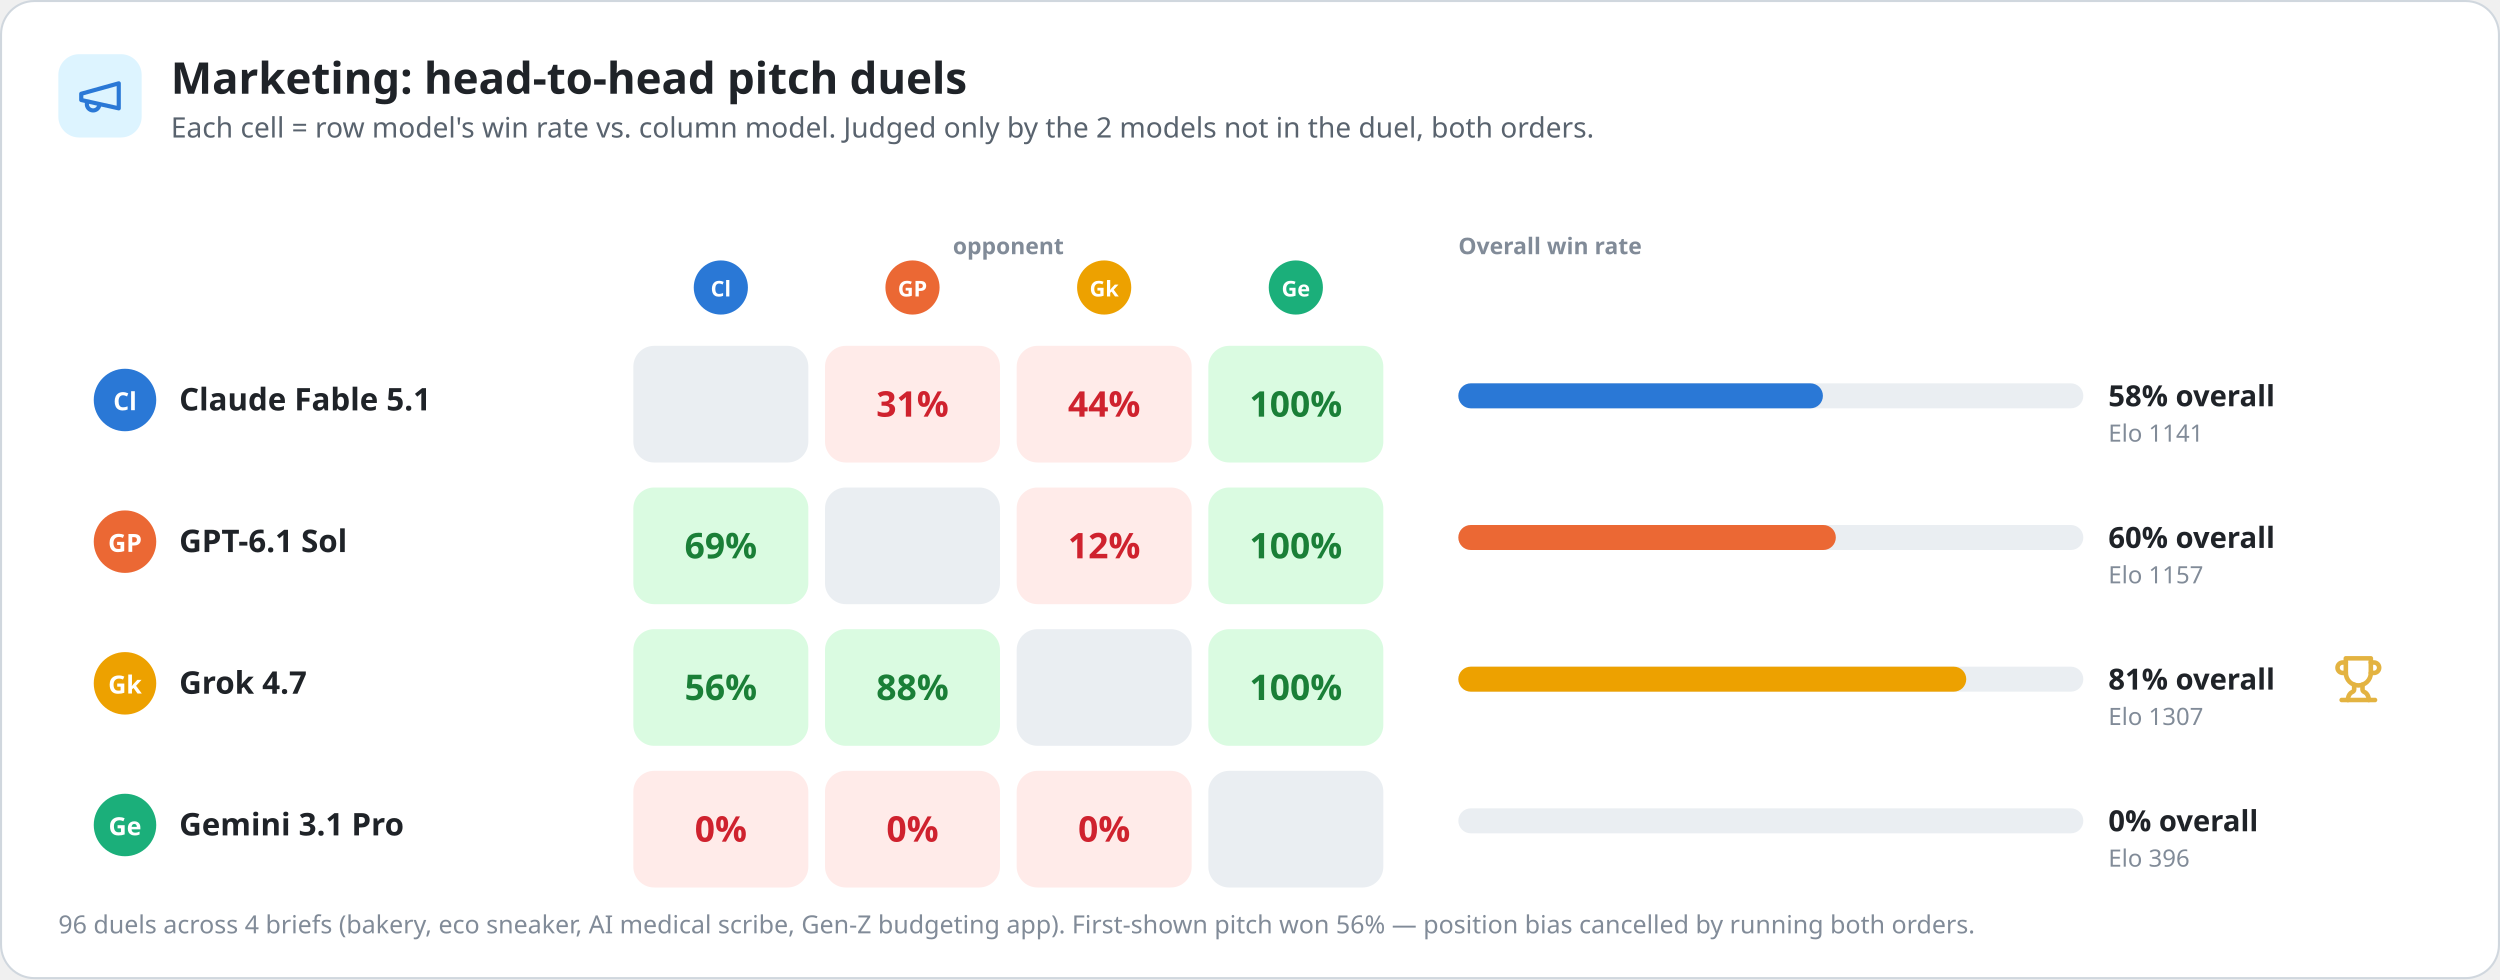
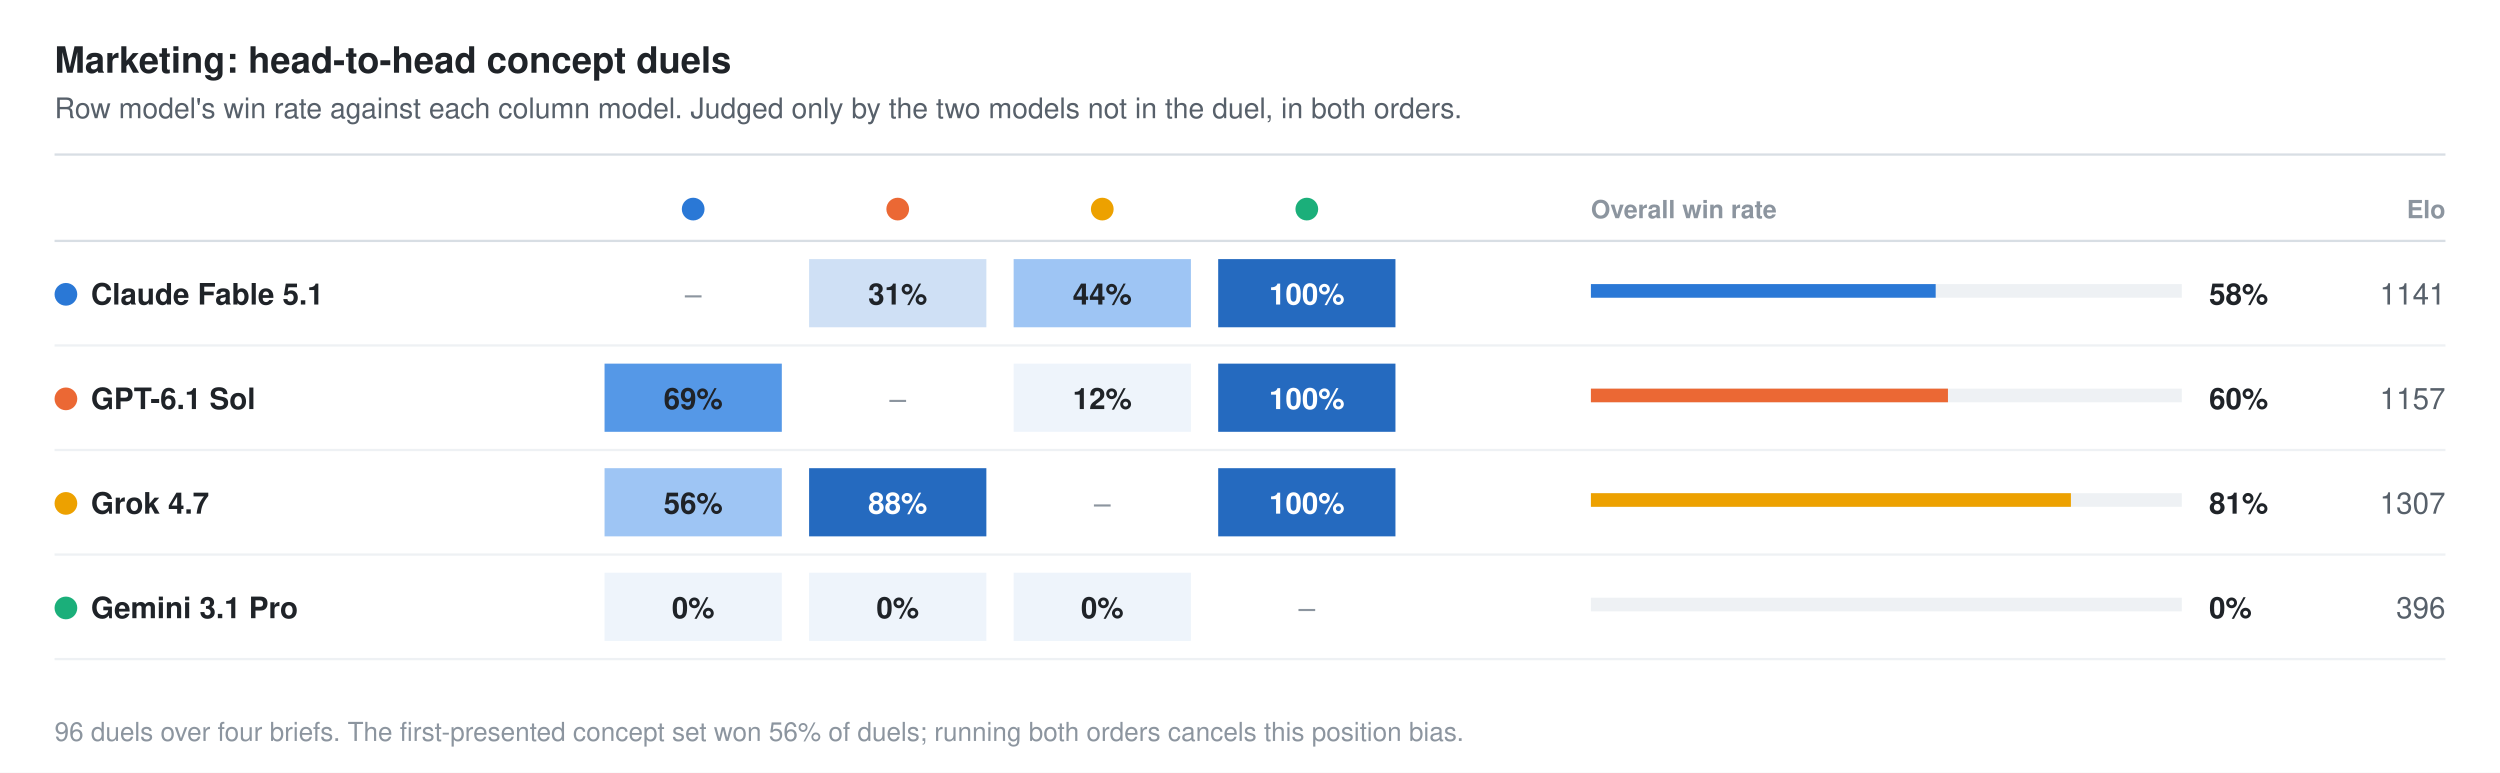
- <svg xmlns="http://www.w3.org/2000/svg" width="1200" height="470" viewBox="0 0 1200 470" role="img" aria-label="Pitch duels">
-   <rect x="0.5" y="0.5" width="1199" height="469" rx="16" fill="#ffffff" stroke="#d0d7de" />
-   <rect x="28" y="26" width="40" height="40" rx="10" fill="#ddf4ff" />
-   <g transform="translate(36.0,34.0) scale(1)" fill="none" stroke="#2a78d6" stroke-width="2" stroke-linecap="round" stroke-linejoin="round">
-     <path d="m3 11 18-5v12L3 14v-3z" />
-     <path d="M11.6 16.8a3 3 0 1 1-5.8-1.6" />
-   </g>
-   <text x="82.0" y="45.0" font-family="-apple-system,BlinkMacSystemFont,'Segoe UI','Noto Sans',Helvetica,Arial,sans-serif" font-size="21" font-weight="700" fill="#1f2328" text-anchor="start">Marketing: head-to-head pitch duels</text>
-   <text x="82.0" y="66.0" font-family="-apple-system,BlinkMacSystemFont,'Segoe UI','Noto Sans',Helvetica,Arial,sans-serif" font-size="13.5" font-weight="400" fill="#59636e" text-anchor="start">Each cell = row model's win rate vs. column model. Judged only by the 2 models not in the duel, both orders.</text>
-   <text x="484.0" y="122.0" font-family="-apple-system,BlinkMacSystemFont,'Segoe UI','Noto Sans',Helvetica,Arial,sans-serif" font-size="11" font-weight="600" fill="#818b98" text-anchor="middle">opponent</text>
-   <circle cx="346.0" cy="138" r="13" fill="#2a78d6" />
-   <text x="346.0" y="142.3" font-family="-apple-system,BlinkMacSystemFont,'Segoe UI','Noto Sans',Helvetica,Arial,sans-serif" font-size="10.4" font-weight="700" fill="#ffffff" text-anchor="middle">Cl</text>
-   <circle cx="438.0" cy="138" r="13" fill="#eb6834" />
-   <text x="438.0" y="142.3" font-family="-apple-system,BlinkMacSystemFont,'Segoe UI','Noto Sans',Helvetica,Arial,sans-serif" font-size="10.4" font-weight="700" fill="#ffffff" text-anchor="middle">GP</text>
-   <circle cx="530.0" cy="138" r="13" fill="#eda100" />
-   <text x="530.0" y="142.3" font-family="-apple-system,BlinkMacSystemFont,'Segoe UI','Noto Sans',Helvetica,Arial,sans-serif" font-size="10.4" font-weight="700" fill="#ffffff" text-anchor="middle">Gk</text>
-   <circle cx="622.0" cy="138" r="13" fill="#1baf7a" />
-   <text x="622.0" y="142.3" font-family="-apple-system,BlinkMacSystemFont,'Segoe UI','Noto Sans',Helvetica,Arial,sans-serif" font-size="10.4" font-weight="700" fill="#ffffff" text-anchor="middle">Ge</text>
-   <circle cx="60" cy="192" r="15" fill="#2a78d6" />
-   <text x="60.0" y="196.9" font-family="-apple-system,BlinkMacSystemFont,'Segoe UI','Noto Sans',Helvetica,Arial,sans-serif" font-size="12.0" font-weight="700" fill="#ffffff" text-anchor="middle">Cl</text>
-   <text x="86.0" y="197.0" font-family="-apple-system,BlinkMacSystemFont,'Segoe UI','Noto Sans',Helvetica,Arial,sans-serif" font-size="15" font-weight="700" fill="#1f2328" text-anchor="start">Claude Fable 5.1</text>
-   <rect x="304" y="166" width="84" height="56" rx="10" fill="#eaeef2" />
-   <rect x="396" y="166" width="84" height="56" rx="10" fill="#ffebe9" />
-   <text x="438.0" y="200.0" font-family="-apple-system,BlinkMacSystemFont,'Segoe UI','Noto Sans',Helvetica,Arial,sans-serif" font-size="17" font-weight="800" fill="#cf222e" text-anchor="middle">31%</text>
-   <rect x="488" y="166" width="84" height="56" rx="10" fill="#ffebe9" />
-   <text x="530.0" y="200.0" font-family="-apple-system,BlinkMacSystemFont,'Segoe UI','Noto Sans',Helvetica,Arial,sans-serif" font-size="17" font-weight="800" fill="#cf222e" text-anchor="middle">44%</text>
-   <rect x="580" y="166" width="84" height="56" rx="10" fill="#dafbe1" />
-   <text x="622.0" y="200.0" font-family="-apple-system,BlinkMacSystemFont,'Segoe UI','Noto Sans',Helvetica,Arial,sans-serif" font-size="17" font-weight="800" fill="#1a7f37" text-anchor="middle">100%</text>
-   <rect x="700" y="184" width="300" height="12" rx="6" fill="#eaeef2" />
-   <rect x="700" y="184" width="175.0" height="12" rx="6" fill="#2a78d6" />
-   <text x="1012.0" y="195.0" font-family="-apple-system,BlinkMacSystemFont,'Segoe UI','Noto Sans',Helvetica,Arial,sans-serif" font-size="14" font-weight="700" fill="#1f2328" text-anchor="start">58% overall</text>
-   <text x="1012.0" y="212.0" font-family="-apple-system,BlinkMacSystemFont,'Segoe UI','Noto Sans',Helvetica,Arial,sans-serif" font-size="11.5" font-weight="400" fill="#818b98" text-anchor="start">Elo 1141</text>
-   <circle cx="60" cy="260" r="15" fill="#eb6834" />
-   <text x="60.0" y="264.9" font-family="-apple-system,BlinkMacSystemFont,'Segoe UI','Noto Sans',Helvetica,Arial,sans-serif" font-size="12.0" font-weight="700" fill="#ffffff" text-anchor="middle">GP</text>
-   <text x="86.0" y="265.0" font-family="-apple-system,BlinkMacSystemFont,'Segoe UI','Noto Sans',Helvetica,Arial,sans-serif" font-size="15" font-weight="700" fill="#1f2328" text-anchor="start">GPT-6.1 Sol</text>
-   <rect x="304" y="234" width="84" height="56" rx="10" fill="#dafbe1" />
-   <text x="346.0" y="268.0" font-family="-apple-system,BlinkMacSystemFont,'Segoe UI','Noto Sans',Helvetica,Arial,sans-serif" font-size="17" font-weight="800" fill="#1a7f37" text-anchor="middle">69%</text>
-   <rect x="396" y="234" width="84" height="56" rx="10" fill="#eaeef2" />
-   <rect x="488" y="234" width="84" height="56" rx="10" fill="#ffebe9" />
-   <text x="530.0" y="268.0" font-family="-apple-system,BlinkMacSystemFont,'Segoe UI','Noto Sans',Helvetica,Arial,sans-serif" font-size="17" font-weight="800" fill="#cf222e" text-anchor="middle">12%</text>
-   <rect x="580" y="234" width="84" height="56" rx="10" fill="#dafbe1" />
-   <text x="622.0" y="268.0" font-family="-apple-system,BlinkMacSystemFont,'Segoe UI','Noto Sans',Helvetica,Arial,sans-serif" font-size="17" font-weight="800" fill="#1a7f37" text-anchor="middle">100%</text>
-   <rect x="700" y="252" width="300" height="12" rx="6" fill="#eaeef2" />
-   <rect x="700" y="252" width="181.2" height="12" rx="6" fill="#eb6834" />
-   <text x="1012.0" y="263.0" font-family="-apple-system,BlinkMacSystemFont,'Segoe UI','Noto Sans',Helvetica,Arial,sans-serif" font-size="14" font-weight="700" fill="#1f2328" text-anchor="start">60% overall</text>
-   <text x="1012.0" y="280.0" font-family="-apple-system,BlinkMacSystemFont,'Segoe UI','Noto Sans',Helvetica,Arial,sans-serif" font-size="11.5" font-weight="400" fill="#818b98" text-anchor="start">Elo 1157</text>
-   <circle cx="60" cy="328" r="15" fill="#eda100" />
-   <text x="60.0" y="332.9" font-family="-apple-system,BlinkMacSystemFont,'Segoe UI','Noto Sans',Helvetica,Arial,sans-serif" font-size="12.0" font-weight="700" fill="#ffffff" text-anchor="middle">Gk</text>
-   <text x="86.0" y="333.0" font-family="-apple-system,BlinkMacSystemFont,'Segoe UI','Noto Sans',Helvetica,Arial,sans-serif" font-size="15" font-weight="700" fill="#1f2328" text-anchor="start">Grok 4.7</text>
-   <rect x="304" y="302" width="84" height="56" rx="10" fill="#dafbe1" />
-   <text x="346.0" y="336.0" font-family="-apple-system,BlinkMacSystemFont,'Segoe UI','Noto Sans',Helvetica,Arial,sans-serif" font-size="17" font-weight="800" fill="#1a7f37" text-anchor="middle">56%</text>
-   <rect x="396" y="302" width="84" height="56" rx="10" fill="#dafbe1" />
-   <text x="438.0" y="336.0" font-family="-apple-system,BlinkMacSystemFont,'Segoe UI','Noto Sans',Helvetica,Arial,sans-serif" font-size="17" font-weight="800" fill="#1a7f37" text-anchor="middle">88%</text>
-   <rect x="488" y="302" width="84" height="56" rx="10" fill="#eaeef2" />
-   <rect x="580" y="302" width="84" height="56" rx="10" fill="#dafbe1" />
-   <text x="622.0" y="336.0" font-family="-apple-system,BlinkMacSystemFont,'Segoe UI','Noto Sans',Helvetica,Arial,sans-serif" font-size="17" font-weight="800" fill="#1a7f37" text-anchor="middle">100%</text>
-   <rect x="700" y="320" width="300" height="12" rx="6" fill="#eaeef2" />
-   <rect x="700" y="320" width="243.8" height="12" rx="6" fill="#eda100" />
-   <text x="1012.0" y="331.0" font-family="-apple-system,BlinkMacSystemFont,'Segoe UI','Noto Sans',Helvetica,Arial,sans-serif" font-size="14" font-weight="700" fill="#1f2328" text-anchor="start">81% overall</text>
-   <text x="1012.0" y="348.0" font-family="-apple-system,BlinkMacSystemFont,'Segoe UI','Noto Sans',Helvetica,Arial,sans-serif" font-size="11.5" font-weight="400" fill="#818b98" text-anchor="start">Elo 1307</text>
-   <g transform="translate(1120.0,314.0) scale(1)" fill="none" stroke="#e3b341" stroke-width="2.2" stroke-linecap="round" stroke-linejoin="round">
-     <path d="M6 9H4.5a2.5 2.5 0 0 1 0-5H6" />
-     <path d="M18 9h1.5a2.5 2.5 0 0 0 0-5H18" />
-     <path d="M4 22h16" />
-     <path d="M10 14.66V17c0 .55-.47.98-.97 1.21C7.85 18.75 7 20.24 7 22" />
-     <path d="M14 14.66V17c0 .55.47.98.97 1.21C16.15 18.75 17 20.24 17 22" />
-     <path d="M18 2H6v7a6 6 0 0 0 12 0V2Z" />
-   </g>
-   <circle cx="60" cy="396" r="15" fill="#1baf7a" />
-   <text x="60.0" y="400.9" font-family="-apple-system,BlinkMacSystemFont,'Segoe UI','Noto Sans',Helvetica,Arial,sans-serif" font-size="12.0" font-weight="700" fill="#ffffff" text-anchor="middle">Ge</text>
-   <text x="86.0" y="401.0" font-family="-apple-system,BlinkMacSystemFont,'Segoe UI','Noto Sans',Helvetica,Arial,sans-serif" font-size="15" font-weight="700" fill="#1f2328" text-anchor="start">Gemini 3.1 Pro</text>
-   <rect x="304" y="370" width="84" height="56" rx="10" fill="#ffebe9" />
-   <text x="346.0" y="404.0" font-family="-apple-system,BlinkMacSystemFont,'Segoe UI','Noto Sans',Helvetica,Arial,sans-serif" font-size="17" font-weight="800" fill="#cf222e" text-anchor="middle">0%</text>
-   <rect x="396" y="370" width="84" height="56" rx="10" fill="#ffebe9" />
-   <text x="438.0" y="404.0" font-family="-apple-system,BlinkMacSystemFont,'Segoe UI','Noto Sans',Helvetica,Arial,sans-serif" font-size="17" font-weight="800" fill="#cf222e" text-anchor="middle">0%</text>
-   <rect x="488" y="370" width="84" height="56" rx="10" fill="#ffebe9" />
-   <text x="530.0" y="404.0" font-family="-apple-system,BlinkMacSystemFont,'Segoe UI','Noto Sans',Helvetica,Arial,sans-serif" font-size="17" font-weight="800" fill="#cf222e" text-anchor="middle">0%</text>
-   <rect x="580" y="370" width="84" height="56" rx="10" fill="#eaeef2" />
-   <rect x="700" y="388" width="300" height="12" rx="6" fill="#eaeef2" />
-   <rect x="700" y="388" width="0.0" height="12" rx="6" fill="#1baf7a" />
-   <text x="1012.0" y="399.0" font-family="-apple-system,BlinkMacSystemFont,'Segoe UI','Noto Sans',Helvetica,Arial,sans-serif" font-size="14" font-weight="700" fill="#1f2328" text-anchor="start">0% overall</text>
-   <text x="1012.0" y="416.0" font-family="-apple-system,BlinkMacSystemFont,'Segoe UI','Noto Sans',Helvetica,Arial,sans-serif" font-size="11.5" font-weight="400" fill="#818b98" text-anchor="start">Elo 396</text>
-   <text x="700.0" y="122.0" font-family="-apple-system,BlinkMacSystemFont,'Segoe UI','Noto Sans',Helvetica,Arial,sans-serif" font-size="11" font-weight="600" fill="#818b98" text-anchor="start">Overall win rate</text>
-   <text x="28.0" y="448.0" font-family="-apple-system,BlinkMacSystemFont,'Segoe UI','Noto Sans',Helvetica,Arial,sans-serif" font-size="12" font-weight="400" fill="#818b98" text-anchor="start">96 duels across 4 briefs (bakery, eco sneaker, AI medical scribe, Gen-Z budgeting app). First-shown pitch won 56% — position bias cancelled by running both orders.</text>
+ <svg xmlns="http://www.w3.org/2000/svg" width="1100" height="340" viewBox="0 0 1100 340" role="img" aria-label="Pitch duels">
+   <rect width="1100" height="340" fill="#ffffff" />
+   <text x="24.0" y="32.0" font-family="-apple-system,BlinkMacSystemFont,'Segoe UI','Helvetica Neue',Helvetica,Arial,sans-serif" font-size="16" font-weight="600" fill="#1f2328" text-anchor="start">Marketing: head-to-head concept duels</text>
+   <text x="24.0" y="52.0" font-family="-apple-system,BlinkMacSystemFont,'Segoe UI','Helvetica Neue',Helvetica,Arial,sans-serif" font-size="12.5" font-weight="400" fill="#57606a" text-anchor="start">Row model's win rate against each column model. Judged only by the two models not in the duel, in both orders.</text>
+   <line x1="24.0" x2="1076.0" y1="68.0" y2="68.0" stroke="#d8dee4" stroke-width="1" />
+   <circle cx="305.0" cy="92.0" r="5" fill="#2a78d6" />
+   <circle cx="395.0" cy="92.0" r="5" fill="#eb6834" />
+   <circle cx="485.0" cy="92.0" r="5" fill="#eda100" />
+   <circle cx="575.0" cy="92.0" r="5" fill="#1baf7a" />
+   <text x="700.0" y="96.0" font-family="-apple-system,BlinkMacSystemFont,'Segoe UI','Helvetica Neue',Helvetica,Arial,sans-serif" font-size="11" font-weight="600" fill="#8c959f" text-anchor="start">Overall win rate</text>
+   <text x="1076.0" y="96.0" font-family="-apple-system,BlinkMacSystemFont,'Segoe UI','Helvetica Neue',Helvetica,Arial,sans-serif" font-size="11" font-weight="600" fill="#8c959f" text-anchor="end">Elo</text>
+   <line x1="24.0" x2="1076.0" y1="106.0" y2="106.0" stroke="#d8dee4" stroke-width="1" />
+   <circle cx="29.0" cy="129.5" r="5" fill="#2a78d6" />
+   <text x="40.0" y="134.0" font-family="-apple-system,BlinkMacSystemFont,'Segoe UI','Helvetica Neue',Helvetica,Arial,sans-serif" font-size="13" font-weight="600" fill="#1f2328" text-anchor="start">Claude Fable 5.1</text>
+   <text x="305.0" y="134.0" font-family="-apple-system,BlinkMacSystemFont,'Segoe UI','Helvetica Neue',Helvetica,Arial,sans-serif" font-size="13" font-weight="400" fill="#8c959f" text-anchor="middle">–</text>
+   <rect x="356" y="114" width="78" height="30" fill="#cfe0f5" />
+   <text x="395.0" y="134.0" font-family="-apple-system,BlinkMacSystemFont,'Segoe UI','Helvetica Neue',Helvetica,Arial,sans-serif" font-size="13" font-weight="600" fill="#1f2328" text-anchor="middle">31%</text>
+   <rect x="446" y="114" width="78" height="30" fill="#9ec5f4" />
+   <text x="485.0" y="134.0" font-family="-apple-system,BlinkMacSystemFont,'Segoe UI','Helvetica Neue',Helvetica,Arial,sans-serif" font-size="13" font-weight="600" fill="#1f2328" text-anchor="middle">44%</text>
+   <rect x="536" y="114" width="78" height="30" fill="#256abf" />
+   <text x="575.0" y="134.0" font-family="-apple-system,BlinkMacSystemFont,'Segoe UI','Helvetica Neue',Helvetica,Arial,sans-serif" font-size="13" font-weight="600" fill="#ffffff" text-anchor="middle">100%</text>
+   <rect x="700" y="125" width="260" height="6" fill="#eef1f4" />
+   <rect x="700" y="125" width="151.7" height="6" fill="#2a78d6" />
+   <text x="972.0" y="134.0" font-family="-apple-system,BlinkMacSystemFont,'Segoe UI','Helvetica Neue',Helvetica,Arial,sans-serif" font-size="13" font-weight="600" fill="#1f2328" text-anchor="start">58%</text>
+   <text x="1076.0" y="134.0" font-family="-apple-system,BlinkMacSystemFont,'Segoe UI','Helvetica Neue',Helvetica,Arial,sans-serif" font-size="13" font-weight="400" fill="#57606a" text-anchor="end">1141</text>
+   <line x1="24.0" x2="1076.0" y1="152.0" y2="152.0" stroke="#eef1f4" stroke-width="1" />
+   <circle cx="29.0" cy="175.5" r="5" fill="#eb6834" />
+   <text x="40.0" y="180.0" font-family="-apple-system,BlinkMacSystemFont,'Segoe UI','Helvetica Neue',Helvetica,Arial,sans-serif" font-size="13" font-weight="600" fill="#1f2328" text-anchor="start">GPT-6.1 Sol</text>
+   <rect x="266" y="160" width="78" height="30" fill="#5598e7" />
+   <text x="305.0" y="180.0" font-family="-apple-system,BlinkMacSystemFont,'Segoe UI','Helvetica Neue',Helvetica,Arial,sans-serif" font-size="13" font-weight="600" fill="#1f2328" text-anchor="middle">69%</text>
+   <text x="395.0" y="180.0" font-family="-apple-system,BlinkMacSystemFont,'Segoe UI','Helvetica Neue',Helvetica,Arial,sans-serif" font-size="13" font-weight="400" fill="#8c959f" text-anchor="middle">–</text>
+   <rect x="446" y="160" width="78" height="30" fill="#eef4fb" />
+   <text x="485.0" y="180.0" font-family="-apple-system,BlinkMacSystemFont,'Segoe UI','Helvetica Neue',Helvetica,Arial,sans-serif" font-size="13" font-weight="600" fill="#1f2328" text-anchor="middle">12%</text>
+   <rect x="536" y="160" width="78" height="30" fill="#256abf" />
+   <text x="575.0" y="180.0" font-family="-apple-system,BlinkMacSystemFont,'Segoe UI','Helvetica Neue',Helvetica,Arial,sans-serif" font-size="13" font-weight="600" fill="#ffffff" text-anchor="middle">100%</text>
+   <rect x="700" y="171" width="260" height="6" fill="#eef1f4" />
+   <rect x="700" y="171" width="157.1" height="6" fill="#eb6834" />
+   <text x="972.0" y="180.0" font-family="-apple-system,BlinkMacSystemFont,'Segoe UI','Helvetica Neue',Helvetica,Arial,sans-serif" font-size="13" font-weight="600" fill="#1f2328" text-anchor="start">60%</text>
+   <text x="1076.0" y="180.0" font-family="-apple-system,BlinkMacSystemFont,'Segoe UI','Helvetica Neue',Helvetica,Arial,sans-serif" font-size="13" font-weight="400" fill="#57606a" text-anchor="end">1157</text>
+   <line x1="24.0" x2="1076.0" y1="198.0" y2="198.0" stroke="#eef1f4" stroke-width="1" />
+   <circle cx="29.0" cy="221.5" r="5" fill="#eda100" />
+   <text x="40.0" y="226.0" font-family="-apple-system,BlinkMacSystemFont,'Segoe UI','Helvetica Neue',Helvetica,Arial,sans-serif" font-size="13" font-weight="600" fill="#1f2328" text-anchor="start">Grok 4.7</text>
+   <rect x="266" y="206" width="78" height="30" fill="#9ec5f4" />
+   <text x="305.0" y="226.0" font-family="-apple-system,BlinkMacSystemFont,'Segoe UI','Helvetica Neue',Helvetica,Arial,sans-serif" font-size="13" font-weight="600" fill="#1f2328" text-anchor="middle">56%</text>
+   <rect x="356" y="206" width="78" height="30" fill="#256abf" />
+   <text x="395.0" y="226.0" font-family="-apple-system,BlinkMacSystemFont,'Segoe UI','Helvetica Neue',Helvetica,Arial,sans-serif" font-size="13" font-weight="600" fill="#ffffff" text-anchor="middle">88%</text>
+   <text x="485.0" y="226.0" font-family="-apple-system,BlinkMacSystemFont,'Segoe UI','Helvetica Neue',Helvetica,Arial,sans-serif" font-size="13" font-weight="400" fill="#8c959f" text-anchor="middle">–</text>
+   <rect x="536" y="206" width="78" height="30" fill="#256abf" />
+   <text x="575.0" y="226.0" font-family="-apple-system,BlinkMacSystemFont,'Segoe UI','Helvetica Neue',Helvetica,Arial,sans-serif" font-size="13" font-weight="600" fill="#ffffff" text-anchor="middle">100%</text>
+   <rect x="700" y="217" width="260" height="6" fill="#eef1f4" />
+   <rect x="700" y="217" width="211.2" height="6" fill="#eda100" />
+   <text x="972.0" y="226.0" font-family="-apple-system,BlinkMacSystemFont,'Segoe UI','Helvetica Neue',Helvetica,Arial,sans-serif" font-size="13" font-weight="600" fill="#1f2328" text-anchor="start">81%</text>
+   <text x="1076.0" y="226.0" font-family="-apple-system,BlinkMacSystemFont,'Segoe UI','Helvetica Neue',Helvetica,Arial,sans-serif" font-size="13" font-weight="400" fill="#57606a" text-anchor="end">1307</text>
+   <line x1="24.0" x2="1076.0" y1="244.0" y2="244.0" stroke="#eef1f4" stroke-width="1" />
+   <circle cx="29.0" cy="267.5" r="5" fill="#1baf7a" />
+   <text x="40.0" y="272.0" font-family="-apple-system,BlinkMacSystemFont,'Segoe UI','Helvetica Neue',Helvetica,Arial,sans-serif" font-size="13" font-weight="600" fill="#1f2328" text-anchor="start">Gemini 3.1 Pro</text>
+   <rect x="266" y="252" width="78" height="30" fill="#eef4fb" />
+   <text x="305.0" y="272.0" font-family="-apple-system,BlinkMacSystemFont,'Segoe UI','Helvetica Neue',Helvetica,Arial,sans-serif" font-size="13" font-weight="600" fill="#1f2328" text-anchor="middle">0%</text>
+   <rect x="356" y="252" width="78" height="30" fill="#eef4fb" />
+   <text x="395.0" y="272.0" font-family="-apple-system,BlinkMacSystemFont,'Segoe UI','Helvetica Neue',Helvetica,Arial,sans-serif" font-size="13" font-weight="600" fill="#1f2328" text-anchor="middle">0%</text>
+   <rect x="446" y="252" width="78" height="30" fill="#eef4fb" />
+   <text x="485.0" y="272.0" font-family="-apple-system,BlinkMacSystemFont,'Segoe UI','Helvetica Neue',Helvetica,Arial,sans-serif" font-size="13" font-weight="600" fill="#1f2328" text-anchor="middle">0%</text>
+   <text x="575.0" y="272.0" font-family="-apple-system,BlinkMacSystemFont,'Segoe UI','Helvetica Neue',Helvetica,Arial,sans-serif" font-size="13" font-weight="400" fill="#8c959f" text-anchor="middle">–</text>
+   <rect x="700" y="263" width="260" height="6" fill="#eef1f4" />
+   <rect x="700" y="263" width="0.0" height="6" fill="#1baf7a" />
+   <text x="972.0" y="272.0" font-family="-apple-system,BlinkMacSystemFont,'Segoe UI','Helvetica Neue',Helvetica,Arial,sans-serif" font-size="13" font-weight="600" fill="#1f2328" text-anchor="start">0%</text>
+   <text x="1076.0" y="272.0" font-family="-apple-system,BlinkMacSystemFont,'Segoe UI','Helvetica Neue',Helvetica,Arial,sans-serif" font-size="13" font-weight="400" fill="#57606a" text-anchor="end">396</text>
+   <line x1="24.0" x2="1076.0" y1="290.0" y2="290.0" stroke="#eef1f4" stroke-width="1" />
+   <text x="24.0" y="326.0" font-family="-apple-system,BlinkMacSystemFont,'Segoe UI','Helvetica Neue',Helvetica,Arial,sans-serif" font-size="11.5" font-weight="400" fill="#8c959f" text-anchor="start">96 duels over four briefs. The first-presented concept set won 56% of duels; running both orders cancels this position bias.</text>
</svg>
